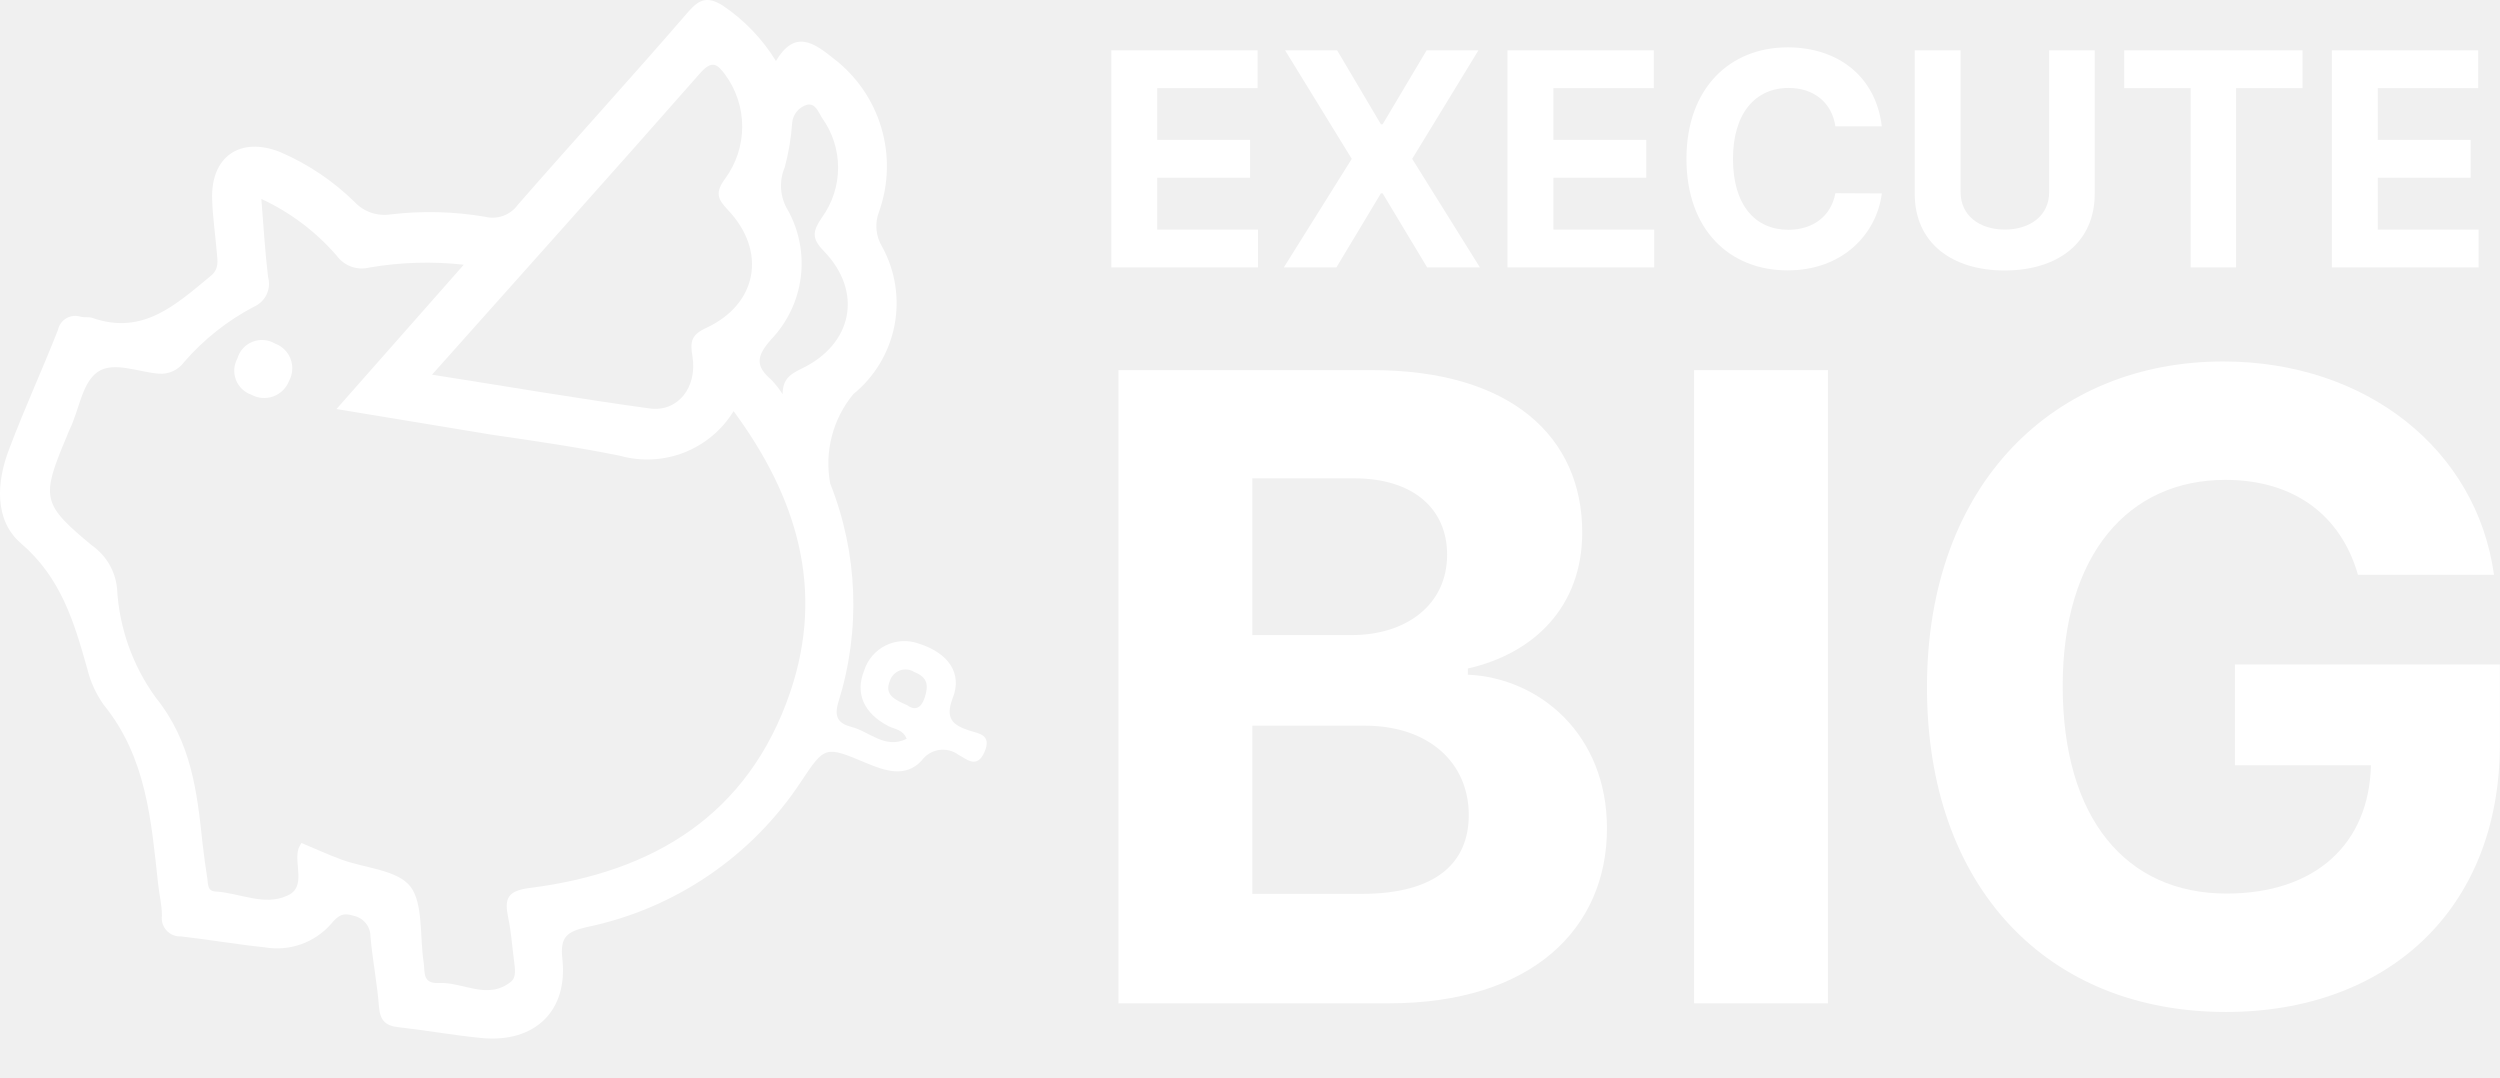
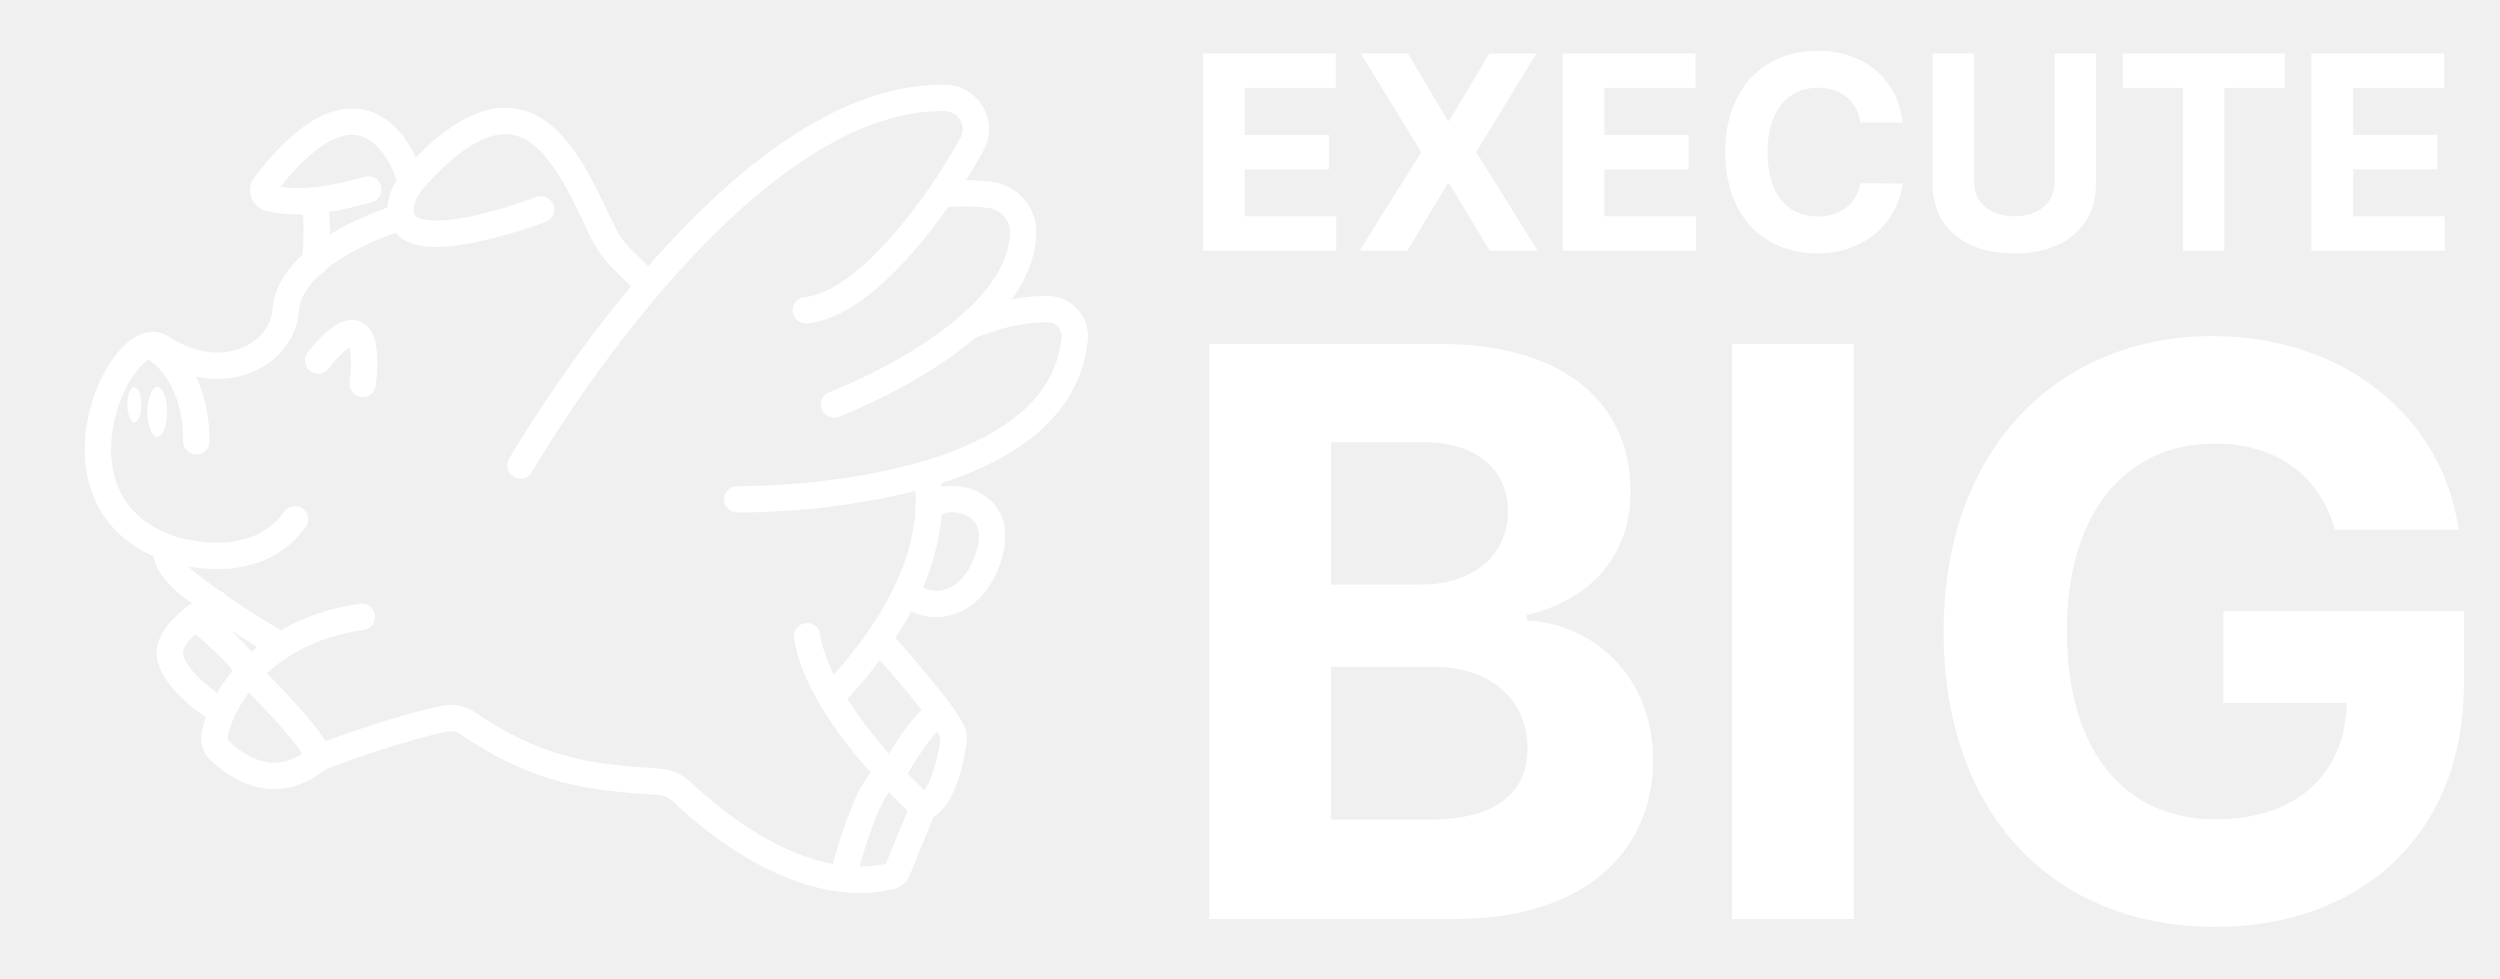
- <svg xmlns="http://www.w3.org/2000/svg" width="1206" height="520" viewBox="0 0 1206 520" fill="none">
-   <path d="M374.308 29.42C383.369 14.201 392.429 20.447 401.993 28.128C413.051 36.523 421.149 48.21 425.118 61.501C429.086 74.791 428.719 88.997 424.07 102.066C422.987 104.826 422.559 107.798 422.821 110.75C423.083 113.702 424.028 116.553 425.58 119.079C431.934 130.687 434.017 144.149 431.469 157.13C428.921 170.11 421.902 181.791 411.629 190.147C406.733 196.078 403.198 203.007 401.273 210.449C399.347 217.89 399.078 225.662 400.483 233.218C413.848 266.804 415.269 303.949 404.51 338.455C402.137 345.992 404.51 349.007 410.694 350.658C419.396 352.812 426.874 361.57 437.373 356.401C435.575 351.879 431.62 351.807 428.6 350.299C416.663 344.054 412.42 334.507 416.879 323.452C417.704 320.841 419.05 318.424 420.834 316.345C422.619 314.267 424.806 312.57 427.264 311.356C429.723 310.143 432.401 309.437 435.139 309.283C437.877 309.129 440.619 309.529 443.198 310.459C457.58 315.053 464.339 324.816 459.593 336.732C455.782 346.71 459.593 349.797 467.719 352.453C472.178 353.889 478.578 354.391 474.91 362.79C471.243 371.189 466.065 366.02 462.326 364.082C460.974 363.098 459.44 362.391 457.813 362.002C456.185 361.614 454.496 361.551 452.845 361.818C451.193 362.085 449.611 362.677 448.189 363.558C446.768 364.44 445.535 365.594 444.564 366.954C436.798 375.281 427.018 371.907 417.742 368.03C398.11 359.775 397.895 359.775 386.461 377.004C374.664 394.942 359.439 410.382 341.658 422.441C323.878 434.5 303.89 442.941 282.838 447.281C273.706 449.435 270.11 451.804 271.261 462.356C274.137 487.696 258.029 503.13 232.501 500.761C219.054 499.469 205.679 497.028 192.232 495.521C185.903 494.875 183.315 492.147 182.811 485.615C181.948 474.344 179.719 463.146 178.712 451.875C178.742 449.499 177.939 447.187 176.442 445.338C174.945 443.49 172.849 442.222 170.515 441.754C165.337 440.031 162.964 441.754 159.656 445.774C155.723 450.232 150.706 453.604 145.089 455.565C139.472 457.526 133.444 458.011 127.584 456.972C114.137 455.608 100.762 453.239 87.314 451.732C86.013 451.798 84.713 451.575 83.507 451.081C82.301 450.586 81.22 449.832 80.341 448.872C79.461 447.911 78.805 446.769 78.42 445.526C78.034 444.283 77.928 442.97 78.11 441.682C78.11 436.442 76.744 431.273 76.24 426.105C72.933 395.74 70.631 365.303 49.993 339.962C46.284 334.721 43.601 328.827 42.083 322.59C35.755 300.122 29.499 278.73 10.083 262.075C-2.789 251.021 -1.782 232.5 4.474 216.492C11.665 197.325 20.366 178.518 27.989 159.064C28.24 157.898 28.736 156.798 29.442 155.836C30.149 154.875 31.051 154.073 32.09 153.483C33.128 152.894 34.28 152.53 35.469 152.415C36.659 152.3 37.859 152.438 38.991 152.818C40.717 153.249 42.658 152.818 44.24 153.249C68.978 162.079 85.013 146.788 101.769 133.006C105.724 129.704 104.933 125.827 104.645 122.382C103.926 113.696 102.632 105.01 102.344 96.324C101.553 75.649 115.719 65.743 134.991 73.28C148.366 79.002 160.558 87.157 170.946 97.328C173.135 99.697 175.873 101.492 178.92 102.556C181.967 103.62 185.23 103.92 188.42 103.43C203.617 101.621 218.997 102.008 234.083 104.579C236.972 105.286 240.007 105.117 242.799 104.095C245.591 103.072 248.015 101.241 249.76 98.836C277.014 67.609 304.987 37.029 332.169 5.515C337.562 -0.658 341.517 -1.663 348.492 2.572C358.935 9.56 367.741 18.718 374.308 29.42ZM126.074 95.965C127.153 109.46 127.872 121.592 129.31 133.58C130.113 136.384 129.871 139.384 128.628 142.024C127.385 144.664 125.226 146.765 122.551 147.937C109.736 154.657 98.297 163.715 88.825 174.641C87.42 176.576 85.532 178.11 83.35 179.092C81.168 180.074 78.767 180.47 76.385 180.24C66.533 179.451 54.812 174.21 47.189 179.379C39.566 184.547 38.2 197.756 33.598 207.16C33.023 208.308 32.591 209.6 32.088 210.821C19.719 240.181 20.223 243.124 44.384 263.152C47.769 265.528 50.6 268.605 52.685 272.173C54.77 275.741 56.06 279.716 56.465 283.826C57.474 302.789 63.941 321.059 75.09 336.445C92.421 357.98 95.081 382.029 97.742 407.153C98.389 412.824 99.18 418.424 100.043 424.023C100.402 426.535 100.043 429.837 103.854 430.053C115.504 430.699 127.512 437.231 138.586 432.063C148.007 427.971 141.679 416.916 143.98 409.379C144.377 408.428 144.858 407.515 145.418 406.651C151.818 409.307 158.146 412.25 164.618 414.619C176.052 418.854 191.728 419.572 197.984 427.684C204.24 435.796 202.443 451.876 204.384 464.366C205.032 468.745 203.665 474.631 211.575 474.201C223.225 473.555 235.306 482.743 246.596 473.483C249.184 471.329 248.393 466.95 247.962 463.433C247.027 456.254 246.595 449.507 245.157 442.687C243.288 433.642 244.582 429.694 255.728 428.33C315.342 420.793 361.076 393.012 381.211 333.861C397.966 284.401 384.519 239.894 353.885 198.33C348.344 207.384 339.995 214.386 330.106 218.273C320.216 222.159 309.327 222.719 299.09 219.866C278.595 215.702 257.742 212.687 237.031 209.672L162.317 197.325L223.728 127.694C208.566 126.019 193.243 126.478 178.209 129.058C175.317 129.788 172.272 129.638 169.466 128.628C166.659 127.617 164.22 125.792 162.461 123.387C152.418 111.772 140.015 102.424 126.074 95.965ZM208.411 180.743C245.373 186.557 279.315 192.372 313.4 197.038C326.919 198.905 336.483 186.916 334.038 171.913C332.816 164.735 333.463 161.504 340.798 158.131C365.535 146.573 369.993 121.089 351.081 101.205C346.119 95.965 344.897 92.878 349.786 86.202C355.149 78.918 358.041 70.116 358.041 61.077C358.041 52.038 355.149 43.236 349.786 35.952C346.119 31.071 343.674 28.774 337.993 35.019C295.71 83.115 252.924 130.78 208.411 180.743ZM377.544 190.147C377.544 182.968 381.067 180.528 386.748 177.8C411.485 165.955 416.375 140.543 397.319 121.018C391.279 114.772 392.141 111.398 396.528 104.866C401.577 97.874 404.294 89.473 404.294 80.854C404.294 72.234 401.577 63.834 396.528 56.842C394.802 54.114 393.364 49.663 389.337 50.525C387.401 51.081 385.679 52.207 384.396 53.757C383.113 55.307 382.328 57.208 382.146 59.211C381.654 66.489 380.45 73.702 378.55 80.746C377.131 84.078 376.534 87.701 376.809 91.311C377.085 94.922 378.224 98.413 380.133 101.492C385.569 111.367 387.718 122.712 386.27 133.887C384.822 145.062 379.852 155.488 372.079 163.658C364.888 171.77 364.241 176.508 372.079 183.184C374.104 185.338 375.933 187.668 377.544 190.147ZM437.589 340.178C440.681 342.403 444.061 342.618 446.074 336.517C448.088 330.415 447.368 326.682 441.04 324.17C440.027 323.531 438.882 323.131 437.691 322.999C436.5 322.867 435.295 323.006 434.166 323.407C433.037 323.808 432.014 324.46 431.175 325.313C430.335 326.167 429.7 327.199 429.319 328.333C426.443 335.153 431.476 337.45 437.589 340.178Z" fill="white" />
-   <path d="M139.468 183.687C138.817 185.409 137.804 186.971 136.499 188.268C135.194 189.565 133.626 190.566 131.902 191.204C130.178 191.841 128.337 192.101 126.504 191.965C124.671 191.829 122.889 191.3 121.277 190.415C119.592 189.842 118.053 188.906 116.768 187.673C115.482 186.441 114.481 184.942 113.834 183.28C113.188 181.619 112.911 179.836 113.025 178.057C113.138 176.277 113.639 174.544 114.492 172.979C115.01 171.156 115.94 169.477 117.209 168.072C118.478 166.666 120.051 165.571 121.809 164.872C123.567 164.173 125.462 163.888 127.347 164.039C129.232 164.191 131.058 164.774 132.683 165.745C134.391 166.367 135.945 167.351 137.238 168.63C138.532 169.909 139.536 171.453 140.18 173.156C140.824 174.86 141.094 176.682 140.971 178.499C140.848 180.317 140.336 182.086 139.468 183.687Z" fill="white" />
-   <path d="M536.102 129H606.875V110.744H558.244V85.739H603.04V67.483H558.244V42.528H606.67V24.273H536.102V129Z" fill="white" />
-   <path d="M645.036 24.273H619.928L652.092 76.636L619.314 129H644.678L666.155 93.256H666.973L688.45 129H713.916L681.24 76.636L713.2 24.273H688.195L666.973 59.966H666.155L645.036 24.273Z" fill="white" />
-   <path d="M727.212 129H797.984V110.744H749.354V85.739H794.149V67.483H749.354V42.528H797.78V24.273H727.212V129Z" fill="white" />
-   <path d="M907.787 60.938C904.872 36.75 886.565 22.841 862.327 22.841C834.662 22.841 813.543 42.375 813.543 76.636C813.543 110.795 834.304 130.432 862.327 130.432C889.173 130.432 905.384 112.585 907.787 93.307L885.389 93.204C883.293 104.403 874.497 110.847 862.685 110.847C846.781 110.847 835.991 99.034 835.991 76.636C835.991 54.852 846.628 42.426 862.838 42.426C874.957 42.426 883.702 49.432 885.389 60.938H907.787Z" fill="white" />
-   <path d="M988.506 24.273V92.744C988.506 103.943 979.455 110.744 967.08 110.744C954.858 110.744 945.807 103.943 945.807 92.744V24.273H923.665V93.511C923.665 117.239 941.665 130.483 967.08 130.483C992.392 130.483 1010.49 117.239 1010.49 93.511V24.273H988.506Z" fill="white" />
-   <path d="M1024.72 42.528H1056.79V129H1078.67V42.528H1110.73V24.273H1024.72V42.528Z" fill="white" />
-   <path d="M1124.9 129H1195.67V110.744H1147.04V85.739H1191.84V67.483H1147.04V42.528H1195.47V24.273H1124.9V129Z" fill="white" />
-   <path d="M539.548 484H670.053C738.661 484 775.202 448.205 775.202 399.582C775.202 354.391 742.837 327.097 708.085 325.456V322.473C739.854 315.314 763.27 292.793 763.27 256.848C763.27 211.06 729.264 178.545 661.849 178.545H539.548V484ZM604.129 431.202V350.065H658.27C689.293 350.065 708.533 367.963 708.533 393.169C708.533 416.138 692.872 431.202 656.778 431.202H604.129ZM604.129 306.365V230.747H653.199C681.835 230.747 698.092 245.513 698.092 267.587C698.092 291.749 678.405 306.365 652.006 306.365H604.129Z" fill="white" />
-   <path d="M881.805 178.545H817.224V484H881.805V178.545Z" fill="white" />
-   <path d="M1137.48 277.281H1203.11C1194.75 216.876 1141.51 174.369 1072.45 174.369C991.764 174.369 929.57 232.537 929.57 331.571C929.57 428.219 987.737 488.176 1073.8 488.176C1150.9 488.176 1205.94 439.405 1205.94 359.014V320.534H1078.12V369.156H1143.75C1142.85 407.04 1117.05 431.053 1074.09 431.053C1025.62 431.053 995.045 394.81 995.045 330.974C995.045 267.437 1026.81 231.493 1073.5 231.493C1106.76 231.493 1129.28 248.645 1137.48 277.281Z" fill="white" />
+ <svg xmlns="http://www.w3.org/2000/svg" width="1328" height="520" viewBox="0 0 1328 520" fill="none">
+   <path d="M639 133.159H709.773V114.903H661.142V89.898H705.938V71.642H661.142V46.688H709.568V28.432H639V133.159Z" fill="white" />
+   <path d="M747.933 28.432H722.825L754.99 80.796L722.212 133.159H747.575L769.053 97.415H769.871L791.348 133.159H816.814L784.138 80.796L816.098 28.432H791.092L769.871 64.125H769.053L747.933 28.432Z" fill="white" />
+   <path d="M830.109 133.159H900.882V114.903H852.251V89.898H897.047V71.642H852.251V46.688H900.678V28.432H830.109V133.159Z" fill="white" />
+   <path d="M1010.68 65.097C1007.77 40.909 989.463 27 965.224 27C937.56 27 916.44 46.534 916.44 80.796C916.44 114.955 937.202 134.591 965.224 134.591C992.071 134.591 1008.28 116.744 1010.68 97.466L988.287 97.364C986.19 108.563 977.395 115.006 965.582 115.006C949.679 115.006 938.889 103.193 938.889 80.796C938.889 59.011 949.526 46.585 965.736 46.585C977.855 46.585 986.599 53.591 988.287 65.097H1010.68Z" fill="white" />
+   <path d="M1091.4 28.432V96.903C1091.4 108.102 1082.35 114.903 1069.98 114.903C1057.76 114.903 1048.7 108.102 1048.7 96.903V28.432H1026.56V97.671C1026.56 121.398 1044.56 134.642 1069.98 134.642C1095.29 134.642 1113.39 121.398 1113.39 97.671V28.432H1091.4Z" fill="white" />
+   <path d="M1127.62 46.688H1159.68V133.159H1181.57V46.688H1213.63V28.432H1127.62V46.688Z" fill="white" />
+   <path d="M1227.8 133.159H1298.57V114.903H1249.94V89.898H1294.73V71.642H1249.94V46.688H1298.37V28.432H1227.8V133.159Z" fill="white" />
+   <path d="M642.446 488.159H772.95C841.558 488.159 878.099 452.364 878.099 403.741C878.099 358.55 845.734 331.256 810.983 329.615V326.632C842.751 319.473 866.168 296.952 866.168 261.007C866.168 215.219 832.162 182.705 764.747 182.705H642.446V488.159ZM707.027 435.361V354.224H761.168C792.19 354.224 811.43 372.122 811.43 397.328C811.43 420.297 795.77 435.361 759.676 435.361H707.027ZM707.027 310.524V234.906H756.097C784.733 234.906 800.99 249.672 800.99 271.746C800.99 295.908 781.303 310.524 754.903 310.524H707.027Z" fill="white" />
+   <path d="M984.703 182.705H920.122V488.159H984.703V182.705Z" fill="white" />
+   <path d="M1240.38 281.44H1306C1297.65 221.035 1244.41 178.528 1175.35 178.528C1094.66 178.528 1032.47 236.696 1032.47 335.73C1032.47 432.378 1090.63 492.335 1176.69 492.335C1253.8 492.335 1308.84 443.564 1308.84 363.173V324.693H1181.02V373.315H1246.64C1245.75 411.199 1219.95 435.212 1176.99 435.212C1128.52 435.212 1097.94 398.969 1097.94 335.134C1097.94 271.597 1129.71 235.652 1176.39 235.652C1209.65 235.652 1232.18 252.804 1240.38 281.44Z" fill="white" />
+   <path d="M493.492 265.644C493.362 294.384 480.227 328.832 443.044 368.639" stroke="white" stroke-width="14" stroke-miterlimit="10" stroke-linecap="round" />
+   <path d="M493.259 271.733C493.718 260.496 536.163 260.733 525.233 295.342C515.782 325.265 491.341 324.575 482.339 314.692" stroke="white" stroke-width="14" stroke-miterlimit="10" stroke-linecap="round" />
+   <path d="M192.233 327.698C145.296 333.936 118.534 366.047 113.946 390.743C113.421 393.568 114.383 396.444 116.434 398.456C124.165 406.039 145.468 422.554 168.975 402.775C179.41 398.506 214.033 386.124 236.492 381.748C240.623 380.943 244.91 381.84 248.394 384.2C286.872 410.278 314.396 412.961 349.42 415.226C354.394 415.548 359.095 417.599 362.703 421.039C378.308 435.92 425.88 476.298 472.726 465.507C474.638 465.066 476.193 463.663 476.934 461.846L490.457 428.714C490.457 428.714 435.322 380.262 428.704 337.957" stroke="white" stroke-width="14" stroke-miterlimit="10" stroke-linecap="round" />
+   <path d="M114.743 320.657C114.743 320.657 109.496 323.424 103.856 327.698C97.354 332.623 90.329 339.547 90.2 346.544C89.958 359.614 113.145 375.969 117.526 377.472" stroke="white" stroke-width="14" stroke-miterlimit="10" stroke-linecap="round" />
+   <path d="M103.855 327.698C103.855 327.698 132.362 350.968 131.329 357.122C131.329 357.122 169.837 394.771 168.975 402.775" stroke="white" stroke-width="14" stroke-miterlimit="10" stroke-linecap="round" />
+   <path d="M447.818 465.818C447.818 465.818 461.583 410.691 473.448 411.983C473.448 411.983 491.711 379.134 499.798 379.134" stroke="white" stroke-width="14" stroke-miterlimit="10" stroke-linecap="round" />
+   <path d="M468.268 341.095C468.268 341.095 506.391 383.273 506.63 391.221C506.739 394.829 502.219 425.038 490.457 428.713" stroke="white" stroke-width="14" stroke-miterlimit="10" stroke-linecap="round" />
+   <path d="M195.645 100.636C182.926 104.218 173.525 105.953 166.105 106.618C155.994 107.525 149.561 106.449 143.421 105.361C140.213 104.793 138.743 101.005 140.72 98.416C195.202 27.034 216.383 90.914 216.383 90.914L218.202 97.099" stroke="white" stroke-width="14" stroke-miterlimit="10" stroke-linecap="round" />
+   <path d="M167.397 139.335C167.397 139.335 170.751 106.285 164.224 106.619" stroke="white" stroke-width="14" stroke-miterlimit="10" stroke-linecap="round" />
+   <path d="M80.567 183.842C80.567 183.842 104.268 195.002 104.268 234.378" stroke="white" stroke-width="14" stroke-miterlimit="10" stroke-linecap="round" stroke-linejoin="round" />
+   <path d="M71.328 223.943C71.616 223.943 71.958 223.799 72.34 223.396C72.722 222.991 73.098 222.369 73.427 221.546C74.085 219.902 74.506 217.586 74.506 214.994C74.506 212.402 74.085 210.086 73.427 208.442C73.098 207.619 72.722 206.997 72.34 206.592C71.958 206.189 71.616 206.045 71.328 206.045C71.039 206.045 70.696 206.189 70.315 206.592C69.931 206.997 69.556 207.619 69.226 208.442C68.569 210.086 68.147 212.402 68.147 214.994C68.147 217.586 68.569 219.902 69.226 221.545C69.556 222.369 69.931 222.991 70.315 223.396C70.696 223.799 71.039 223.943 71.328 223.943Z" fill="white" stroke="white" />
+   <path d="M83.535 231.586C84.036 231.586 84.579 231.335 85.144 230.739C85.71 230.14 86.25 229.239 86.718 228.07C87.651 225.735 88.244 222.464 88.244 218.816C88.244 215.168 87.651 211.897 86.718 209.562C86.25 208.393 85.71 207.491 85.144 206.893C84.579 206.296 84.035 206.045 83.535 206.045C83.036 206.045 82.493 206.296 81.928 206.893C81.363 207.491 80.822 208.393 80.355 209.562C79.421 211.897 78.828 215.168 78.828 218.816C78.828 222.463 79.421 225.735 80.355 228.07C80.822 229.239 81.362 230.141 81.928 230.739C82.493 231.336 83.036 231.586 83.535 231.586Z" fill="white" stroke="white" />
+   <path d="M87.145 290.337C87.145 290.337 133.04 308.329 156.711 275.865" stroke="white" stroke-width="14" stroke-miterlimit="10" stroke-linecap="round" />
+   <path d="M212.76 115.371C212.76 115.371 154.11 132.586 151.738 164.955C150.024 188.366 118.32 206.021 85.769 184.64C65.192 171.124 20.646 263.535 87.145 290.337C88.592 290.92 89.244 292.583 88.507 293.957C88.507 293.957 87.766 302.127 106.138 314.855C106.138 314.855 121.254 326.471 148.637 342.705" stroke="white" stroke-width="14" stroke-miterlimit="10" stroke-linecap="round" />
+   <path d="M343.606 150.298C337.416 144.67 334.014 141.043 334.014 141.043C327.852 135.281 324.075 131.027 320.511 123.85C303.727 90.055 281.222 25.789 219.717 95.256C216.602 98.773 214.204 102.959 213.235 107.556C205.834 142.672 287.418 111.21 287.418 111.21" stroke="white" stroke-width="14" stroke-miterlimit="10" stroke-linecap="round" />
+   <path d="M493.492 265.644C493.453 261.457 492.913 256.953 492.06 252.395" stroke="white" stroke-width="14" stroke-miterlimit="10" stroke-linecap="round" />
+   <path d="M276.479 247.282C276.479 247.282 389.604 49.976 502.062 52.016C514.531 52.241 522.32 65.674 516.316 76.603C497.921 110.091 459.957 161.67 428.103 164.796" stroke="white" stroke-width="14" stroke-miterlimit="10" stroke-linecap="round" />
+   <path d="M500.704 103.086C510.919 102.288 519.371 102.711 525.818 103.499C535.842 104.724 543.612 113.297 543.473 123.395C543.243 140.048 533.543 155.151 520.253 168.069C490.589 196.905 443.044 214.854 443.044 214.854" stroke="white" stroke-width="14" stroke-miterlimit="10" stroke-linecap="round" />
+   <path d="M514.369 173.456C534.023 165.464 548.18 163.873 557.423 164.28C565.55 164.638 571.679 171.941 570.876 180.037C562.189 267.759 391.677 265.231 391.677 265.231" stroke="white" stroke-width="14" stroke-miterlimit="10" stroke-linecap="round" />
+   <path d="M168.989 191.526C168.989 191.526 198.391 151.557 192.689 203.963" stroke="white" stroke-width="14" stroke-miterlimit="10" stroke-linecap="round" />
</svg>
